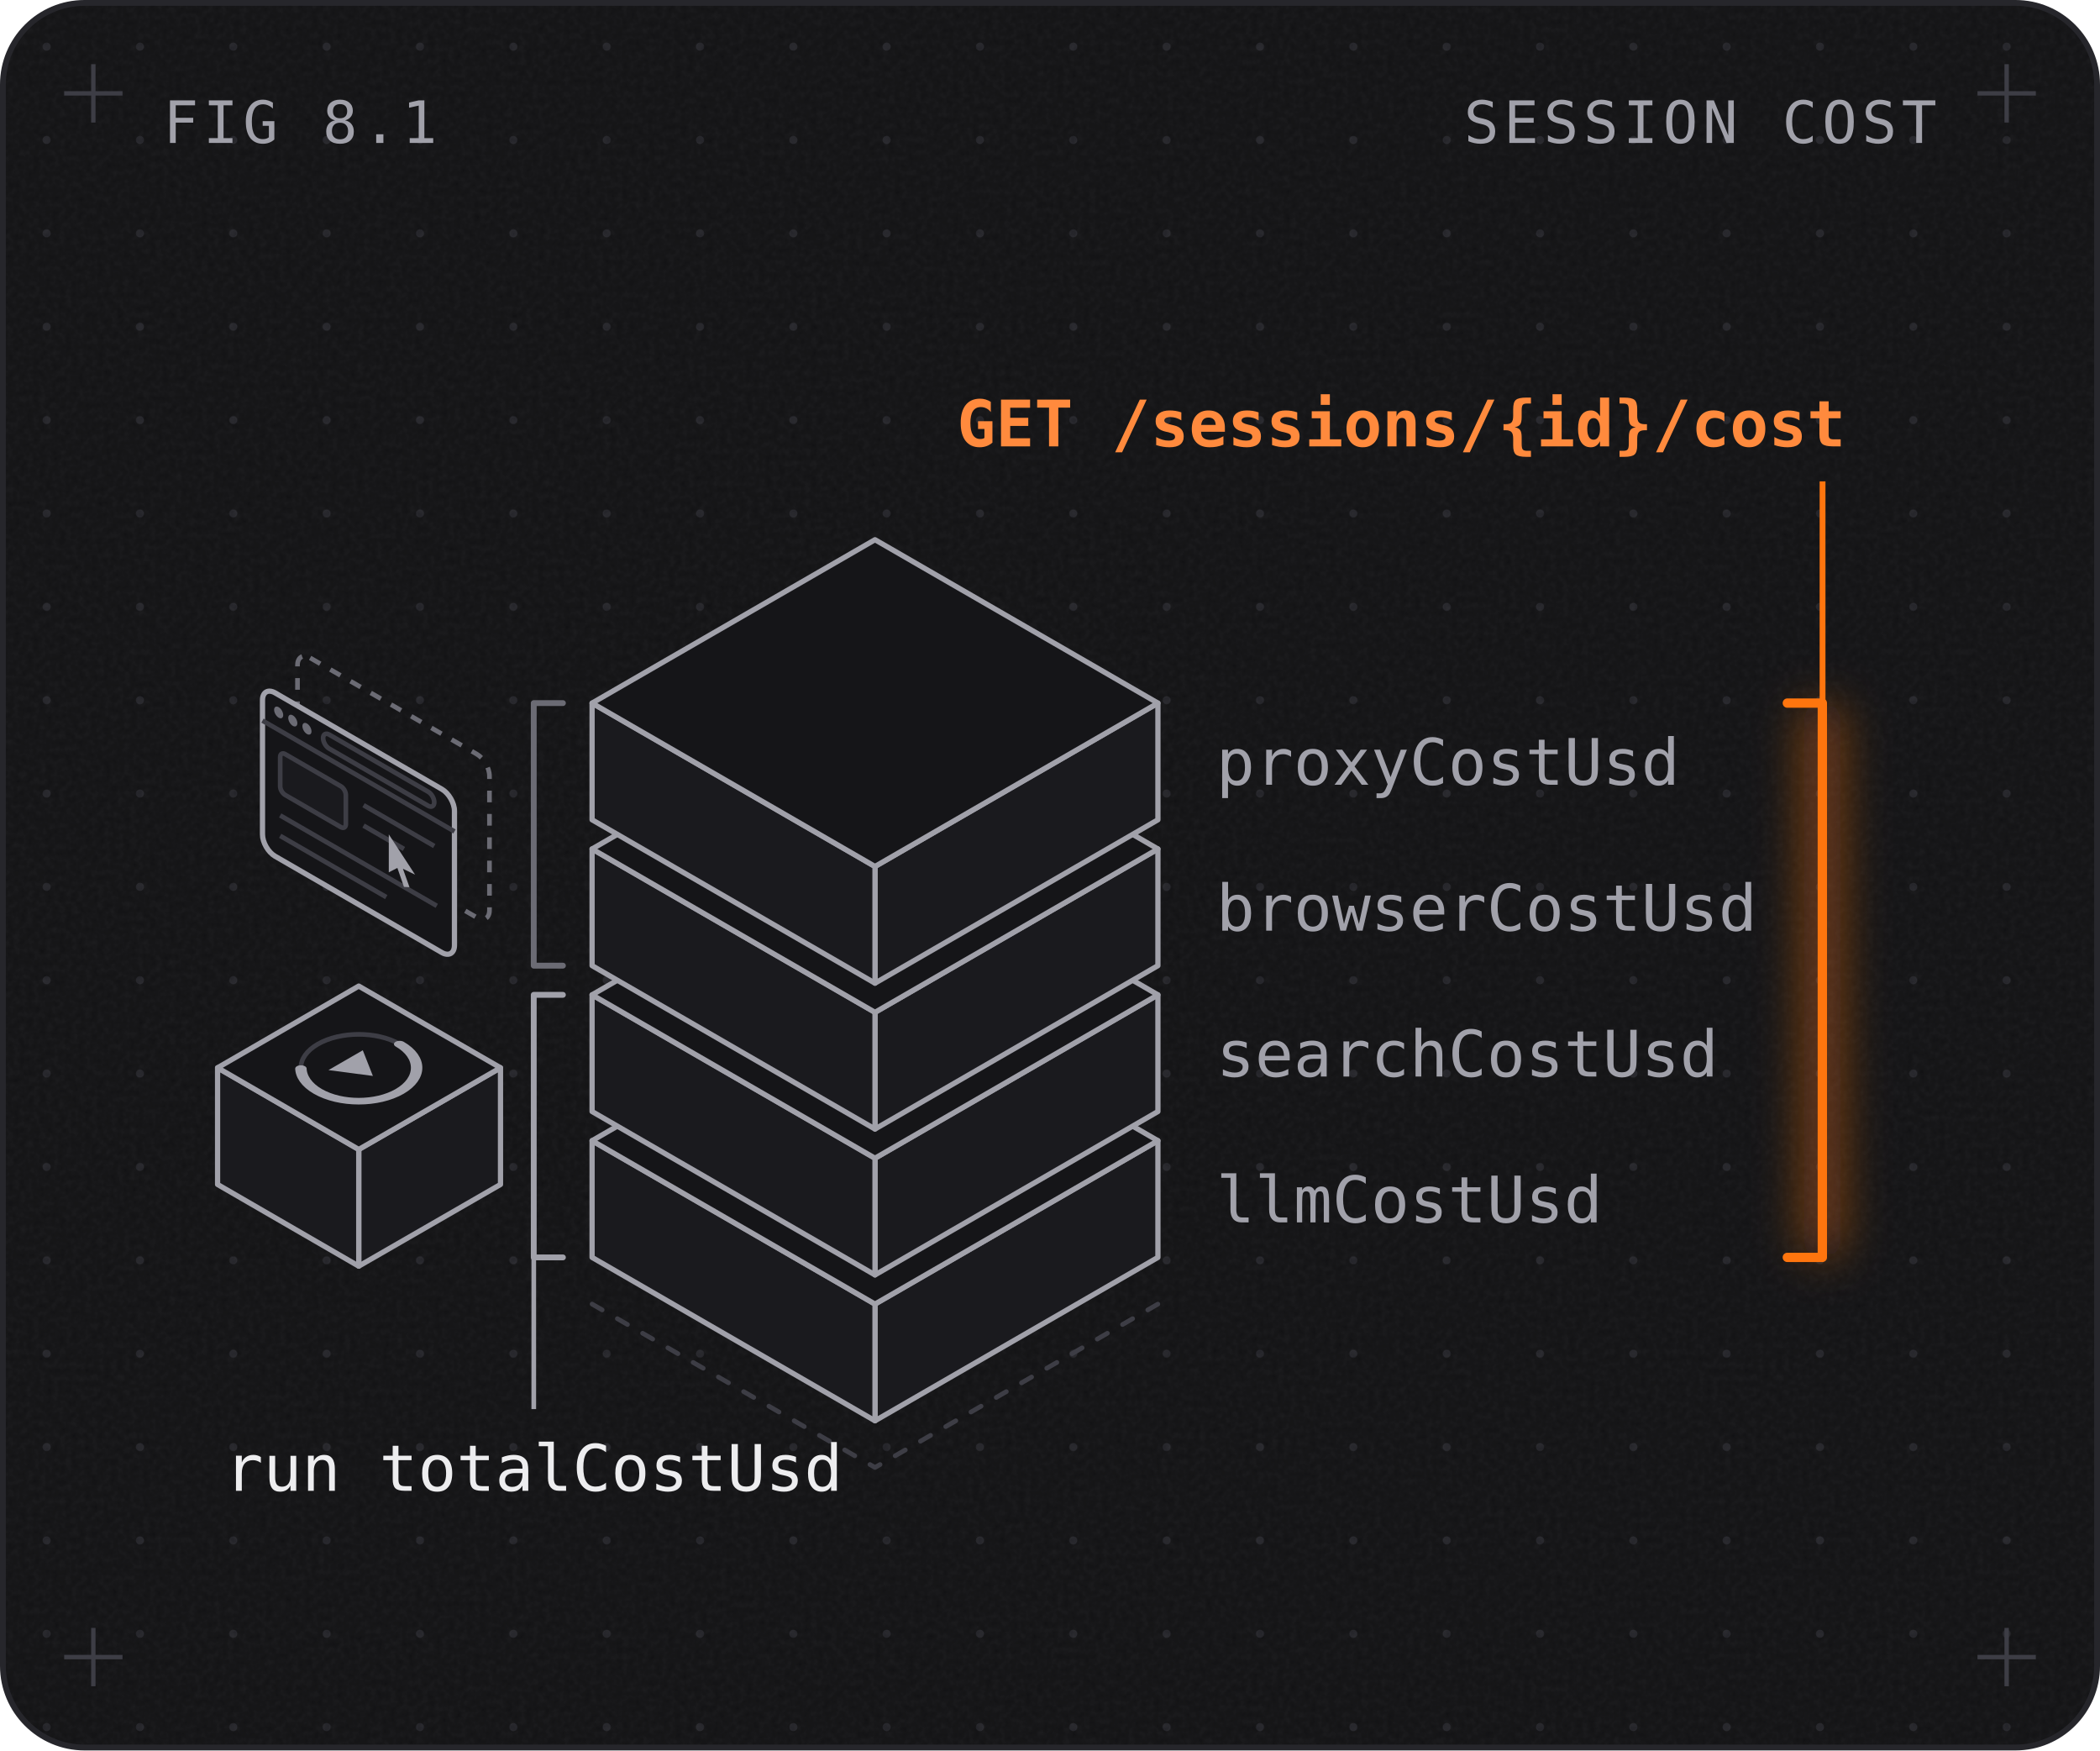
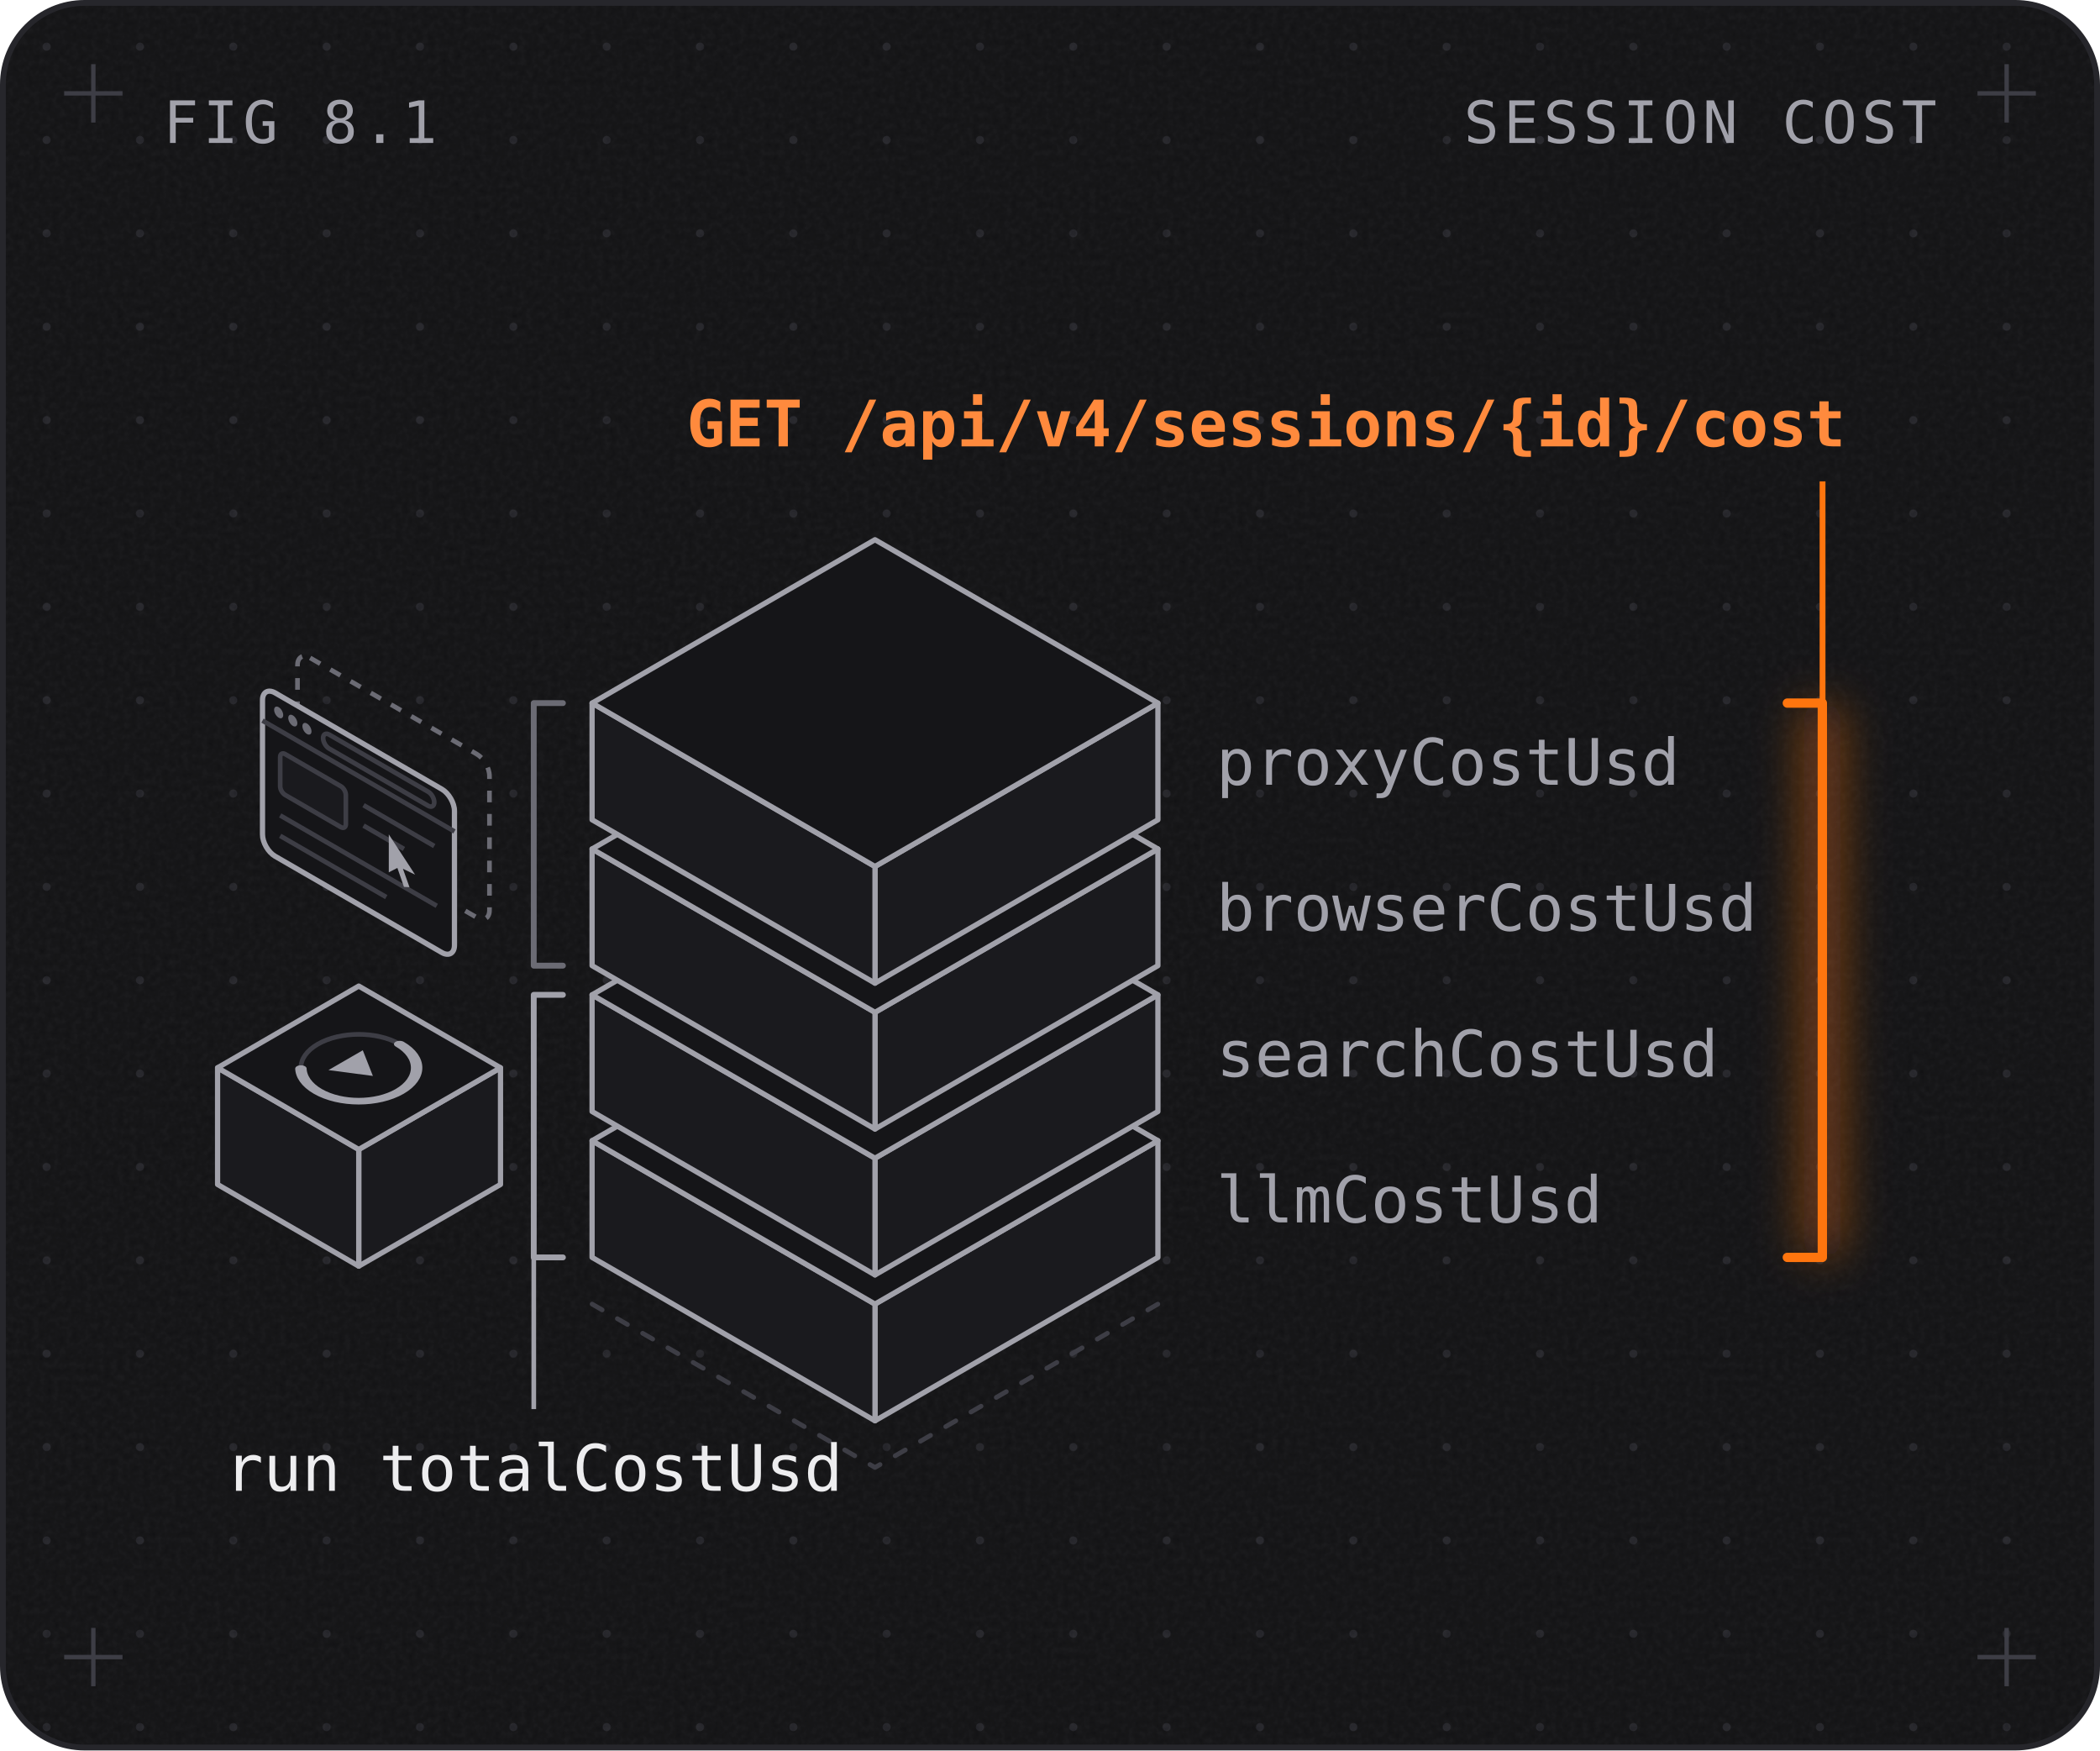
<svg xmlns="http://www.w3.org/2000/svg" viewBox="0 0 360 300" width="360" height="300" role="img" aria-labelledby="t d" fill="none">
  <style>.s{font-family:Geist, Inter, -apple-system, BlinkMacSystemFont, 'Segoe UI', Helvetica, Arial, sans-serif}.m{font-family:'Geist Mono', ui-monospace, SFMono-Regular, Menlo, monospace}text{font-kerning:normal}</style>
  <defs>
    <pattern id="dots" width="16" height="16" patternUnits="userSpaceOnUse">
      <circle cx="8" cy="8" r="0.7" fill="#232328" />
    </pattern>
    <filter id="grain" x="0" y="0" width="100%" height="100%">
      <feTurbulence type="fractalNoise" baseFrequency="0.9" numOctaves="2" seed="7" stitchTiles="stitch" />
      <feColorMatrix values="0 0 0 0 0.5  0 0 0 0 0.5  0 0 0 0 0.5  0 0 0 0.07 0" />
    </filter>
    <clipPath id="card">
      <rect x="0.5" y="0.5" width="359" height="299" rx="14" />
    </clipPath>
    <filter id="glow" filterUnits="userSpaceOnUse" x="0" y="0" width="360" height="300">
      <feGaussianBlur stdDeviation="4" />
    </filter>
  </defs>
  <rect x="0.5" y="0.5" width="359" height="299" rx="14" fill="#111113" />
  <g clip-path="url(#card)">
    <rect width="360" height="300" fill="url(#dots)" />
    <rect width="360" height="300" filter="url(#grain)" />
  </g>
  <rect x="0.5" y="0.5" width="359" height="299" rx="14" fill="none" stroke="#26262B" />
  <path d="M11 16h10M16 11v10" stroke="#3D3D45" stroke-width="0.75" />
  <path d="M339 16h10M344 11v10" stroke="#3D3D45" stroke-width="0.75" />
  <path d="M11 284h10M16 279v10" stroke="#3D3D45" stroke-width="0.75" />
  <path d="M339 284h10M344 279v10" stroke="#3D3D45" stroke-width="0.75" />
  <text x="28.0" y="24.5" font-size="10" fill="#A1A1AA" letter-spacing="0.08em" class="m">FIG 8.1</text>
  <text x="332.0" y="24.5" font-size="10" fill="#A1A1AA" text-anchor="end" letter-spacing="0.08em" class="m">SESSION COST</text>
  <polyline points="101.5,223.5 150.0,251.5 198.5,223.5" stroke="#3D3D45" stroke-width="0.8" stroke-dasharray="2 3" stroke-linejoin="round" stroke-linecap="round" />
  <polygon points="198.5,195.5 150.0,223.5 150.0,243.5 198.5,215.5" fill="#1A1A1E" stroke="#A1A1AA" stroke-width="0.9" stroke-linejoin="round" stroke-linecap="round" />
  <polygon points="101.5,195.5 150.0,223.5 150.0,243.5 101.5,215.5" fill="#1A1A1E" stroke="#A1A1AA" stroke-width="0.9" stroke-linejoin="round" stroke-linecap="round" />
  <polygon points="150.0,167.5 198.5,195.5 150.0,223.5 101.5,195.5" fill="#151518" stroke="#A1A1AA" stroke-width="0.9" stroke-linejoin="round" stroke-linecap="round" />
  <polygon points="198.5,170.5 150.0,198.5 150.0,218.5 198.5,190.5" fill="#1A1A1E" stroke="#A1A1AA" stroke-width="0.9" stroke-linejoin="round" stroke-linecap="round" />
  <polygon points="101.5,170.5 150.0,198.5 150.0,218.5 101.5,190.5" fill="#1A1A1E" stroke="#A1A1AA" stroke-width="0.9" stroke-linejoin="round" stroke-linecap="round" />
  <polygon points="150.0,142.5 198.5,170.5 150.0,198.5 101.5,170.5" fill="#151518" stroke="#A1A1AA" stroke-width="0.9" stroke-linejoin="round" stroke-linecap="round" />
  <polygon points="198.5,145.5 150.0,173.5 150.0,193.5 198.5,165.5" fill="#1A1A1E" stroke="#A1A1AA" stroke-width="0.9" stroke-linejoin="round" stroke-linecap="round" />
  <polygon points="101.5,145.5 150.0,173.5 150.0,193.5 101.5,165.5" fill="#1A1A1E" stroke="#A1A1AA" stroke-width="0.9" stroke-linejoin="round" stroke-linecap="round" />
  <polygon points="150.0,117.5 198.5,145.5 150.0,173.5 101.5,145.5" fill="#151518" stroke="#A1A1AA" stroke-width="0.9" stroke-linejoin="round" stroke-linecap="round" />
  <polygon points="198.5,120.5 150.0,148.5 150.0,168.5 198.5,140.5" fill="#1A1A1E" stroke="#A1A1AA" stroke-width="0.9" stroke-linejoin="round" stroke-linecap="round" />
  <polygon points="101.5,120.5 150.0,148.5 150.0,168.5 101.5,140.5" fill="#1A1A1E" stroke="#A1A1AA" stroke-width="0.9" stroke-linejoin="round" stroke-linecap="round" />
  <polygon points="150.0,92.5 198.5,120.5 150.0,148.5 101.5,120.5" fill="#151518" stroke="#A1A1AA" stroke-width="0.9" stroke-linejoin="round" stroke-linecap="round" />
  <text x="208.5" y="209.5" font-size="11" fill="#A1A1AA" class="m">llmCostUsd</text>
  <text x="208.5" y="184.5" font-size="11" fill="#A1A1AA" class="m">searchCostUsd</text>
  <text x="208.5" y="159.5" font-size="11" fill="#A1A1AA" class="m">browserCostUsd</text>
  <text x="208.5" y="134.5" font-size="11" fill="#A1A1AA" class="m">proxyCostUsd</text>
  <path d="M96.5 170.5H91.5V215.5H96.5" stroke="#A1A1AA" stroke-width="1.0" stroke-linejoin="round" stroke-linecap="round" />
  <path d="M96.5 120.5H91.5V165.5H96.5" stroke="#6B6B74" stroke-width="1.0" stroke-linejoin="round" stroke-linecap="round" />
  <polygon points="85.8,183.0 61.5,197.0 61.5,217.0 85.8,203.0" fill="#1A1A1E" stroke="#A1A1AA" stroke-width="0.9" stroke-linejoin="round" stroke-linecap="round" />
  <polygon points="37.3,183.0 61.5,197.0 61.5,217.0 37.3,203.0" fill="#1A1A1E" stroke="#A1A1AA" stroke-width="0.9" stroke-linejoin="round" stroke-linecap="round" />
  <polygon points="61.5,169.0 85.8,183.0 61.5,197.0 37.3,183.0" fill="#151518" stroke="#A1A1AA" stroke-width="0.9" stroke-linejoin="round" stroke-linecap="round" />
  <g transform="matrix(0.866,0.5,-0.866,0.5,61.5,169.0)">
    <circle cx="14.0" cy="14.0" r="8.1" stroke="#3D3D45" stroke-width="0.8" vector-effect="non-scaling-stroke" />
    <circle cx="14.0" cy="14.0" r="8.1" stroke="#A1A1AA" stroke-width="1.6" stroke-linecap="round" stroke-dasharray="31.6 51.0" transform="rotate(-90 14.0 14.0)" />
    <path d="M11.4 10.6l5.4 3.4l-5.4 3.4z" fill="#A1A1AA" />
  </g>
  <g transform="matrix(0.866,0.5,0,1,51.0,139.5)">
    <rect x="0" y="-28" width="38" height="28" rx="2.5" stroke="#6B6B74" stroke-width="0.8" stroke-dasharray="2 2" vector-effect="non-scaling-stroke" />
  </g>
  <g transform="matrix(0.866,0.5,0,1,45.0,145.5)">
    <rect x="0" y="-28" width="38" height="28" rx="2.5" fill="#151518" stroke="#A1A1AA" stroke-width="0.9" vector-effect="non-scaling-stroke" />
    <path d="M0 -22H38" stroke="#3D3D45" stroke-width="0.8" vector-effect="non-scaling-stroke" />
    <circle cx="3.2" cy="-25" r="0.9" fill="#6B6B74" />
    <circle cx="6.0" cy="-25" r="0.9" fill="#6B6B74" />
    <circle cx="8.8" cy="-25" r="0.9" fill="#6B6B74" />
    <rect x="12" y="-26.2" width="22" height="2.4" rx="1.2" stroke="#3D3D45" stroke-width="0.8" vector-effect="non-scaling-stroke" />
    <rect x="3.5" y="-18.5" width="13" height="7" rx="1" fill="#1A1A1E" stroke="#3D3D45" stroke-width="0.8" vector-effect="non-scaling-stroke" />
    <path d="M20 -17.5h14M20 -14h8M3.5 -7.5h31M3.5 -4h21" stroke="#3D3D45" stroke-width="0.8" vector-effect="non-scaling-stroke" />
    <path d="M25 -15l0 6.5l1.7 -1.6l1.3 2.6l1.1 -.5l-1.3 -2.5l2.4 -.2z" fill="#A1A1AA" />
  </g>
  <path d="M91.503 215.5V241.5" stroke="#A1A1AA" stroke-width="0.8" />
  <text x="91.5" y="255.5" font-size="11" fill="#EDEDEF" text-anchor="middle" class="m">run totalCostUsd</text>
  <rect x="309.4" y="120.5" width="6" height="95.0" rx="3" fill="#FE750E" fill-opacity="0.5" filter="url(#glow)" />
  <path d="M306.4 120.5H312.4V215.5H306.4" stroke="#FE750E" stroke-width="1.6" stroke-linejoin="round" stroke-linecap="round" />
  <path d="M312.437 120.5V82.5" stroke="#FE750E" stroke-width="1" />
-   <text x="316.4" y="76.5" font-size="11" fill="#FF8A3D" font-weight="600" text-anchor="end" class="m">GET /sessions/{id}/cost</text>
+   <text x="316.4" y="76.5" font-size="11" fill="#FF8A3D" font-weight="600" text-anchor="end" class="m">GET /api/v4/sessions/{id}/cost</text>
</svg>
